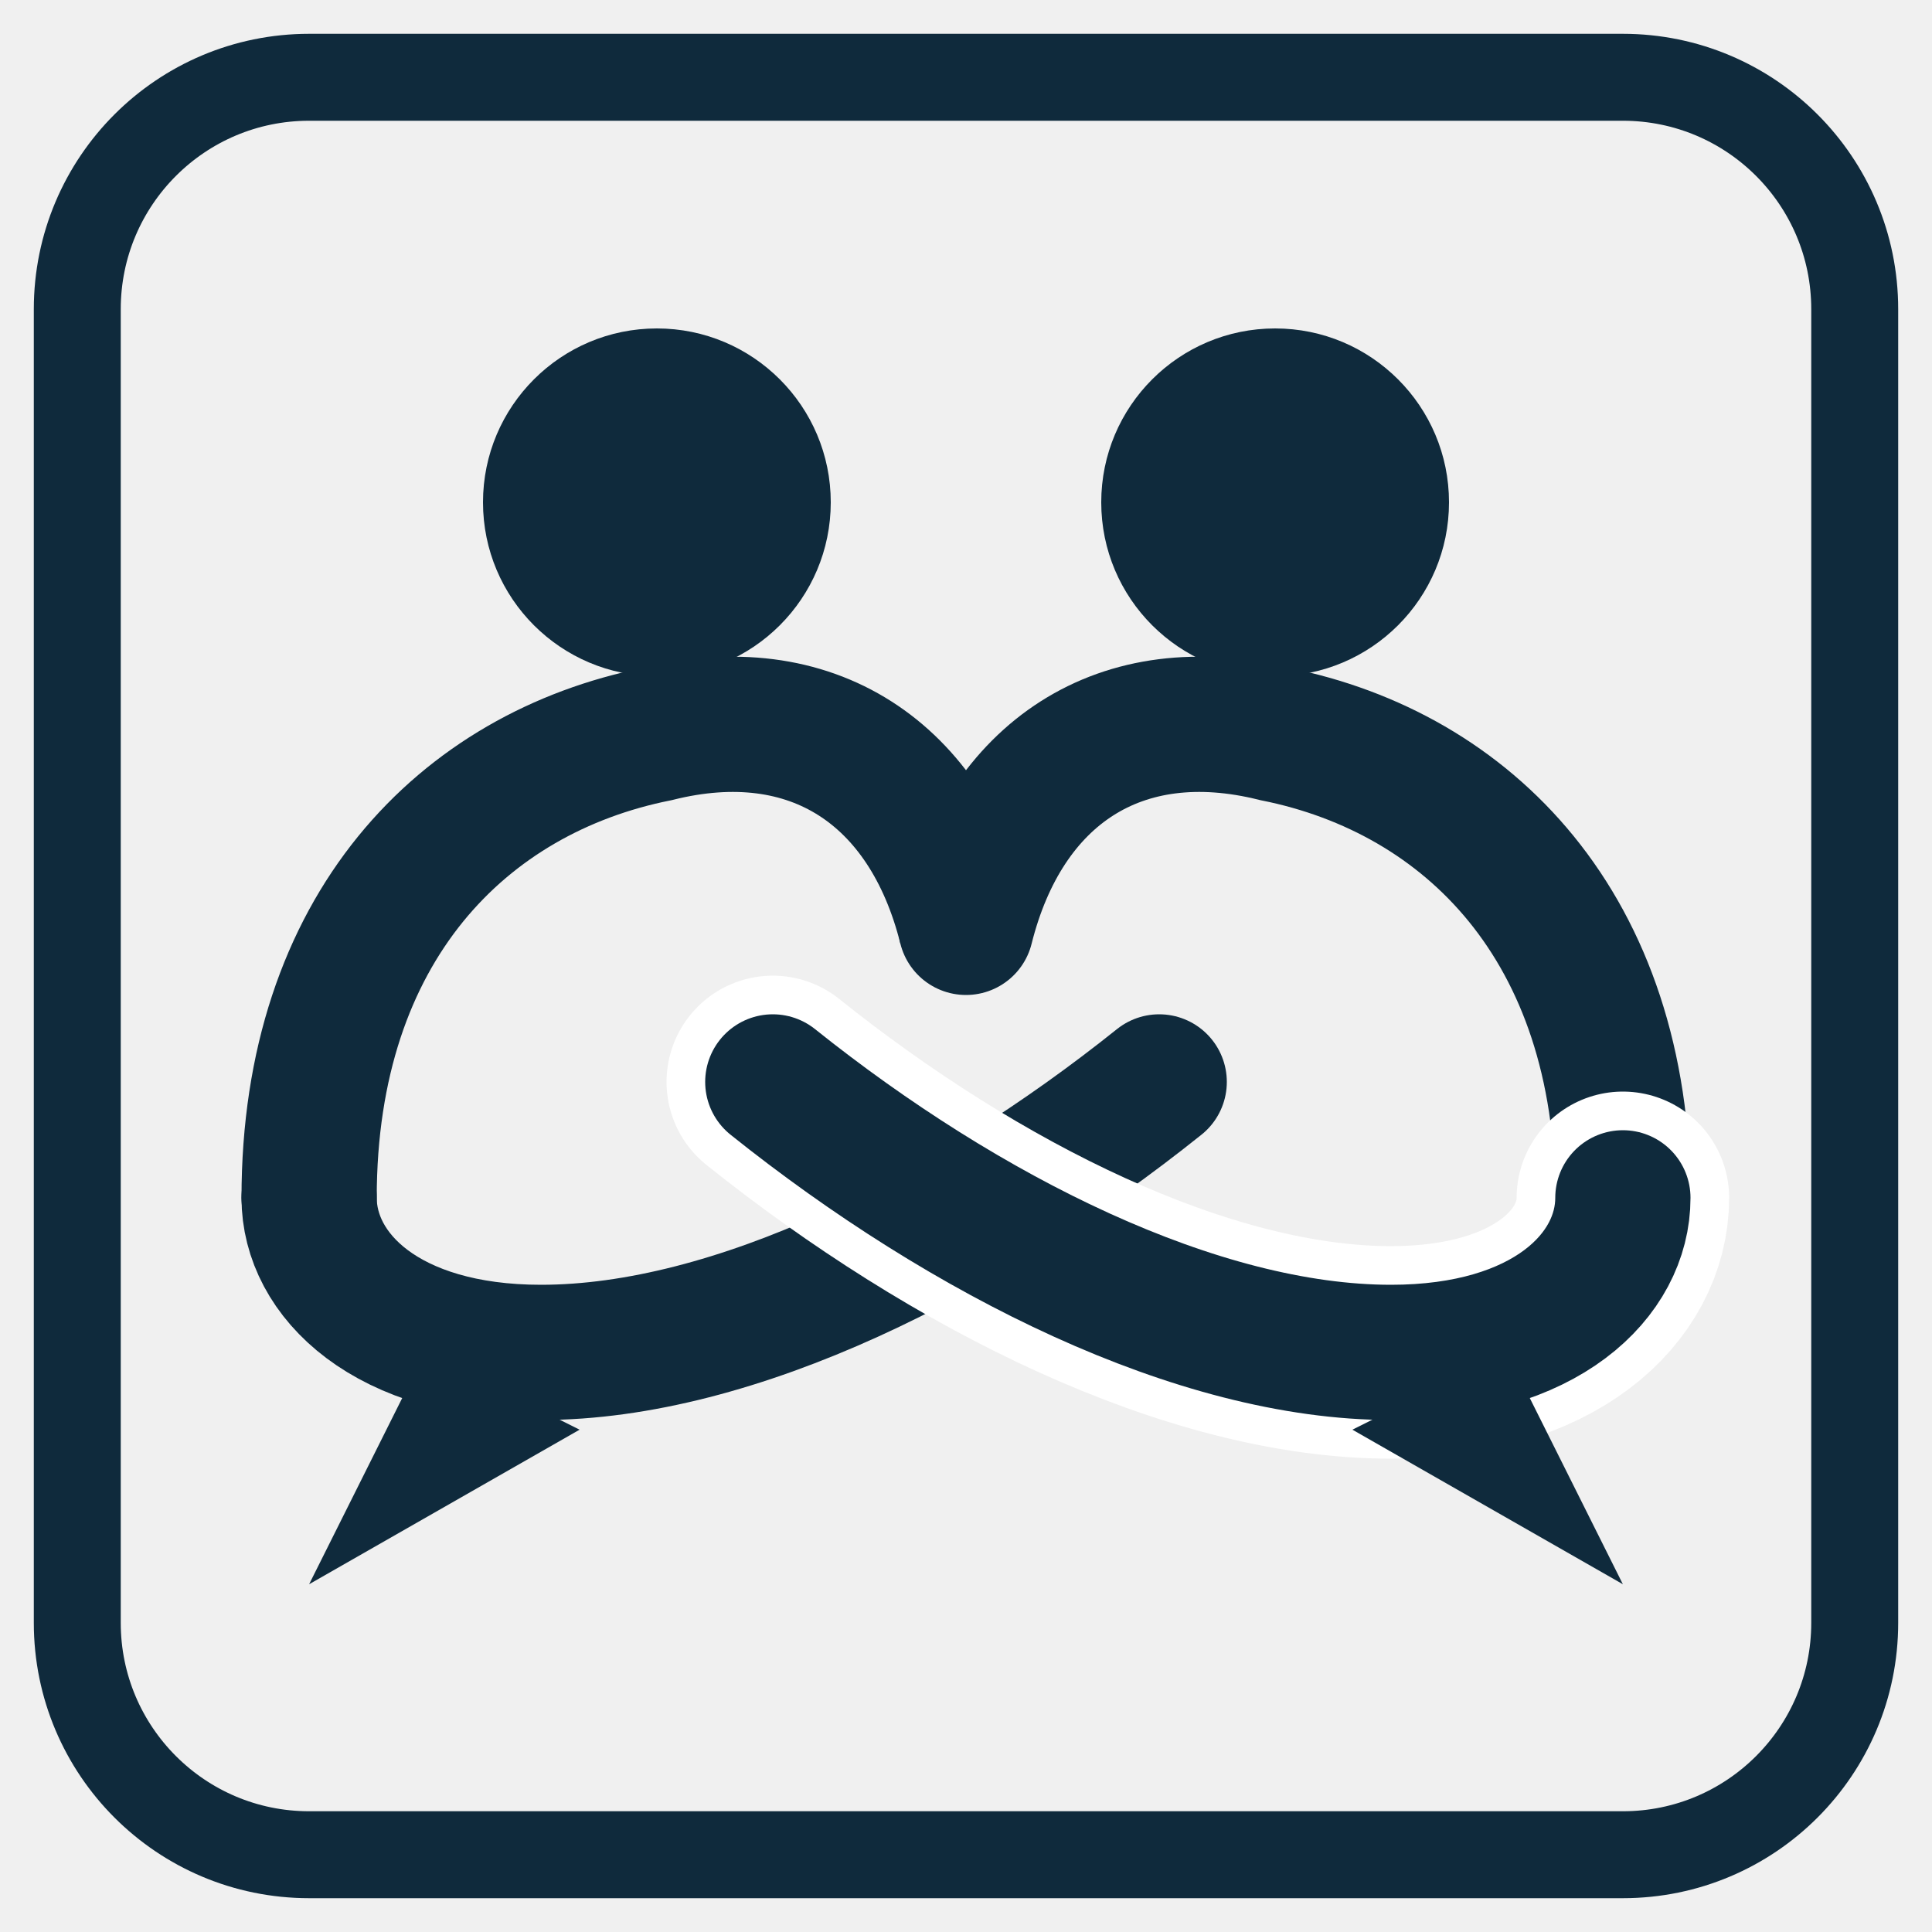
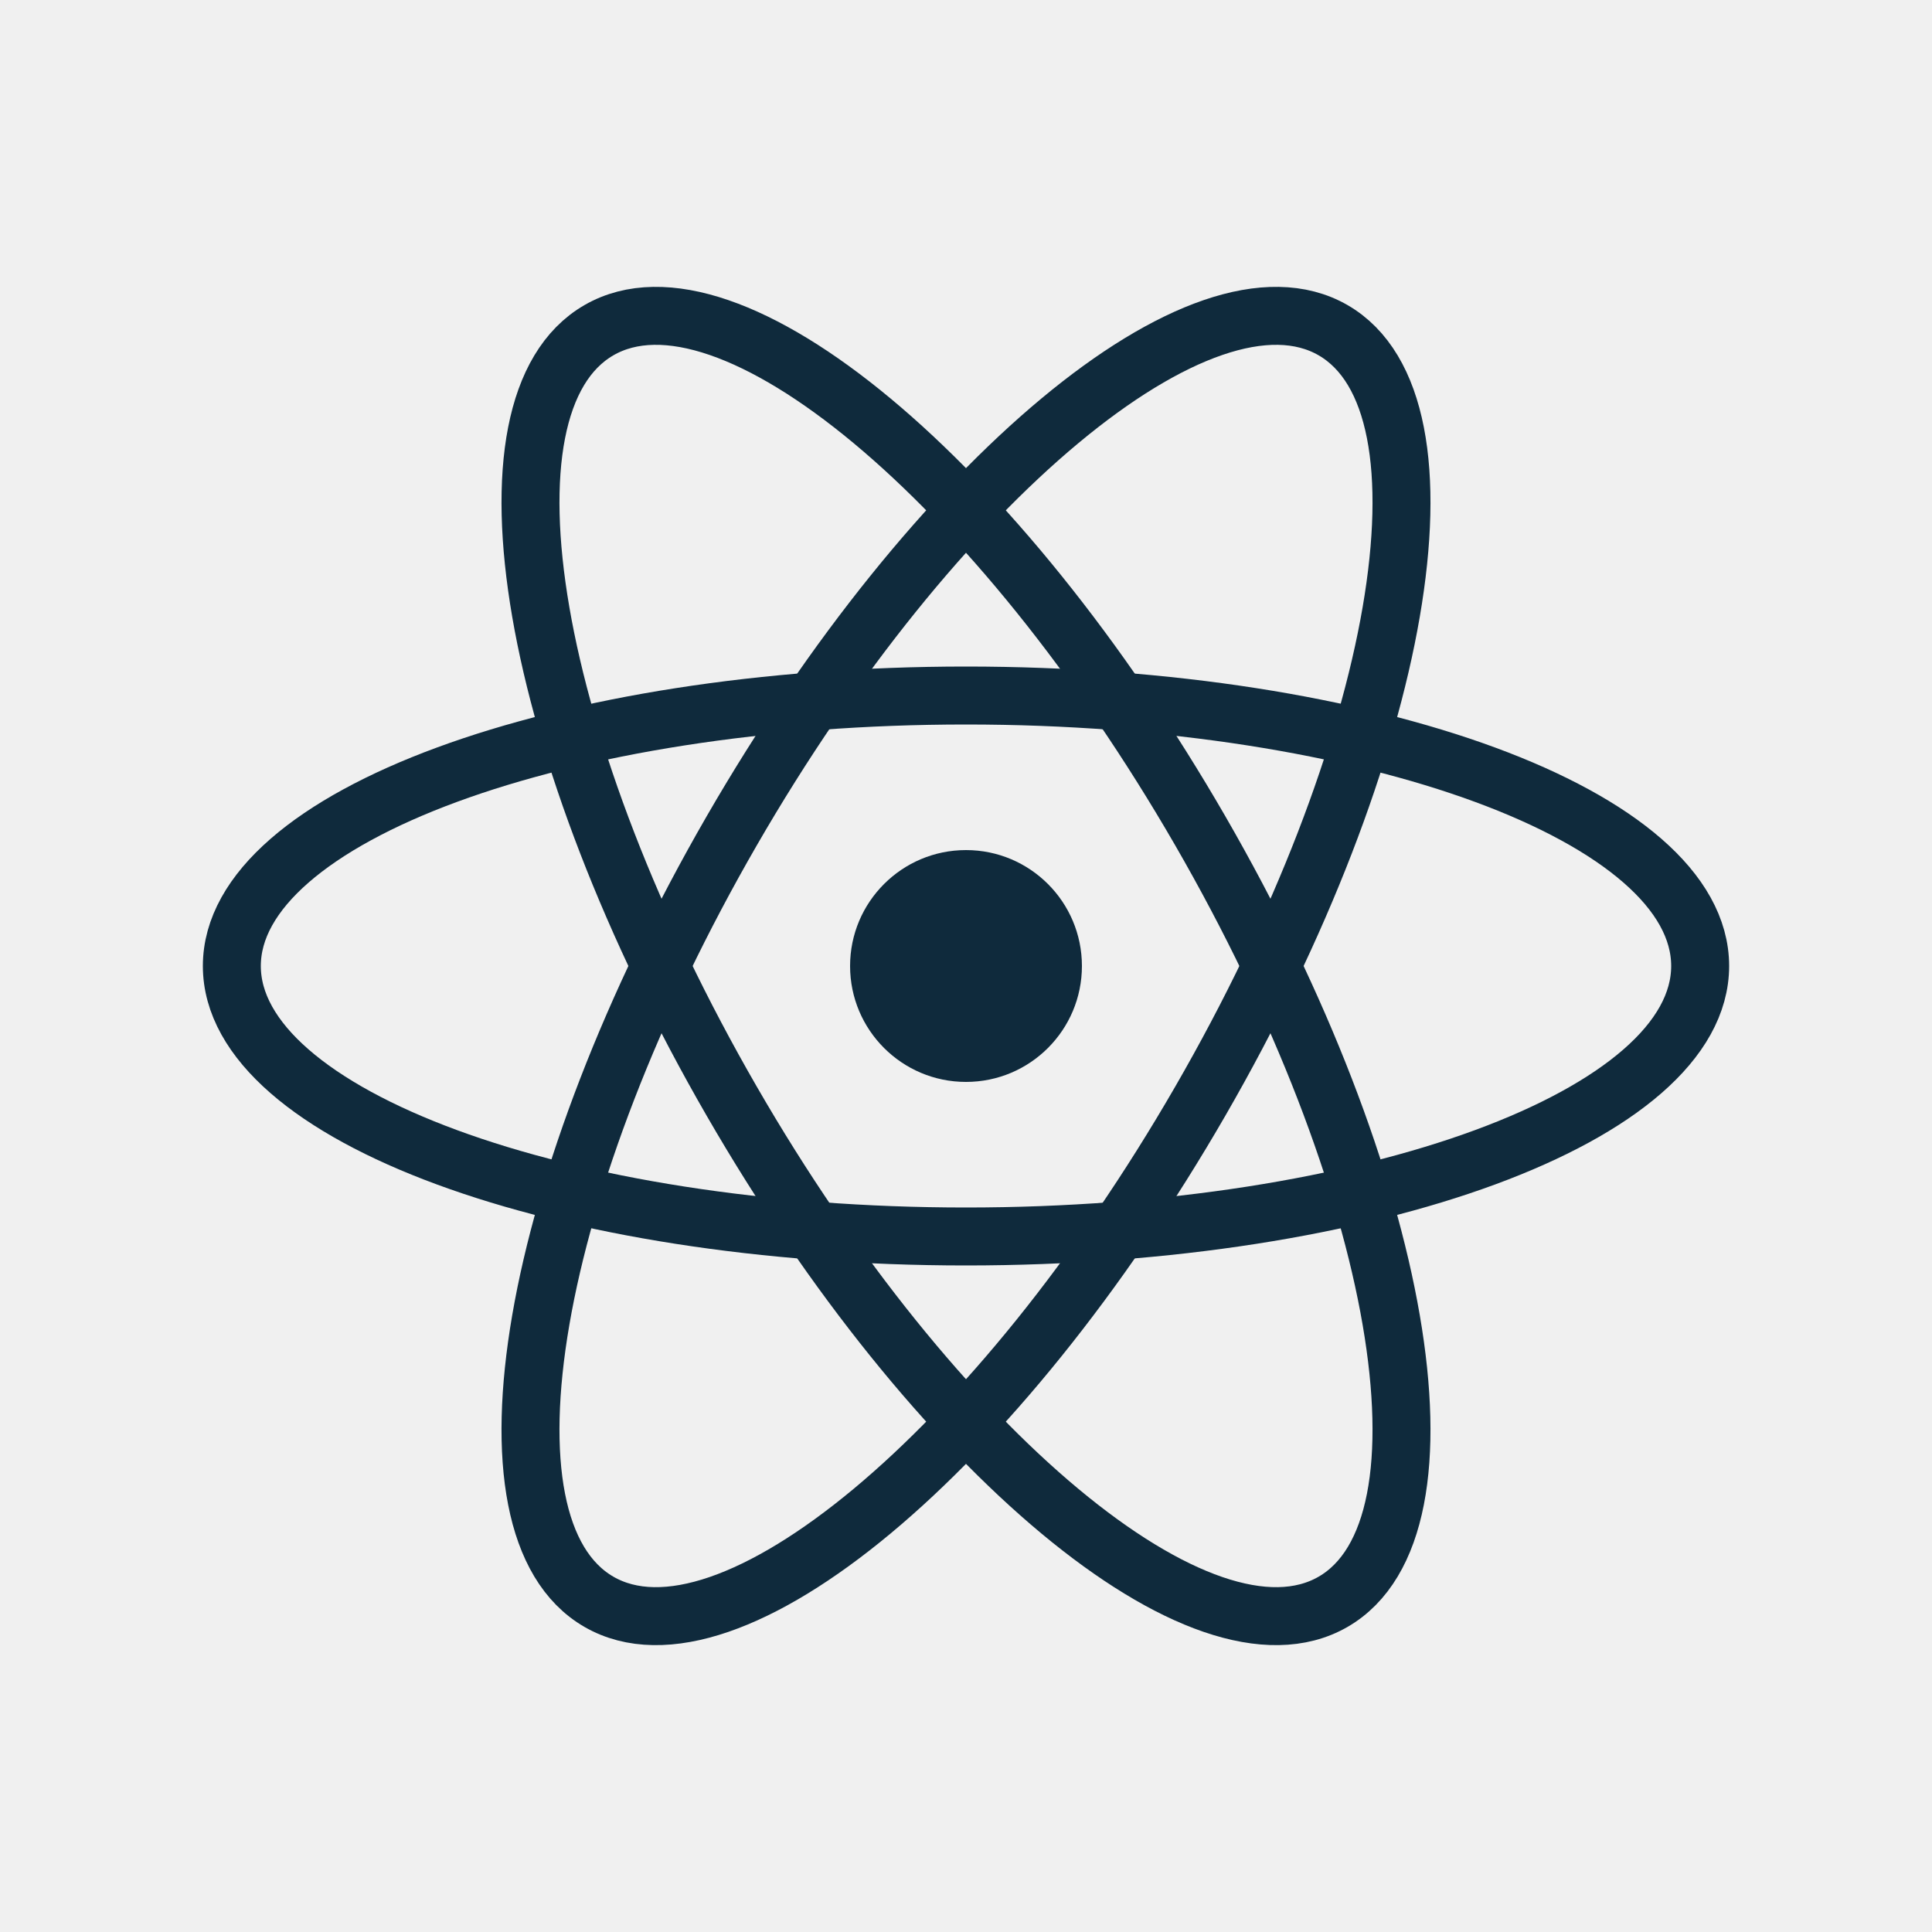
- <svg xmlns="http://www.w3.org/2000/svg" viewBox="0 0 100 100">
-   <defs>
-     <style>
-       .c { fill: #0F2A3C; }
-     </style>
-   </defs>
-   <rect x="4" y="4" width="92" height="92" rx="12" ry="12" stroke="#0F2A3C" stroke-width="4.5" fill="none" />
-   <circle cx="34" cy="26" r="9" class="c" />
-   <circle cx="66" cy="26" r="9" class="c" />
-   <path d="     M 16 62     C 16 48, 24 40, 34 38     C 42 36, 48 40, 50 48     L 50 48     C 48 40, 42 36, 34 38   " stroke="#0F2A3C" stroke-width="7" fill="none" stroke-linecap="round" />
-   <path d="     M 84 62     C 84 48, 76 40, 66 38     C 58 36, 52 40, 50 48   " stroke="#0F2A3C" stroke-width="7" fill="none" stroke-linecap="round" />
-   <path d="     M 16 62     C 16 66, 20 70, 28 70     C 38 70, 50 64, 60 56   " stroke="#0F2A3C" stroke-width="7" fill="none" stroke-linecap="round" />
-   <path d="M 22 70 L 16 82 L 30 74" fill="#0F2A3C" />
-   <path d="     M 84 62     C 84 66, 80 70, 72 70     C 62 70, 50 64, 40 56   " stroke="white" stroke-width="11" fill="none" stroke-linecap="round" />
-   <path d="     M 84 62     C 84 66, 80 70, 72 70     C 62 70, 50 64, 40 56   " stroke="#0F2A3C" stroke-width="7" fill="none" stroke-linecap="round" />
-   <path d="M 78 70 L 84 82 L 70 74" fill="#0F2A3C" />
+ <svg xmlns="http://www.w3.org/2000/svg" viewBox="0 0 100 100" fill="none">
+   <circle cx="50" cy="50" r="6" fill="#0F2A3C" />
+   <ellipse cx="50" cy="50" rx="38" ry="14" stroke="#0F2A3C" stroke-width="3" transform="rotate(0 50 50)" />
+   <ellipse cx="50" cy="50" rx="38" ry="14" stroke="#0F2A3C" stroke-width="3" transform="rotate(60 50 50)" />
+   <ellipse cx="50" cy="50" rx="38" ry="14" stroke="#0F2A3C" stroke-width="3" transform="rotate(120 50 50)" />
</svg>
